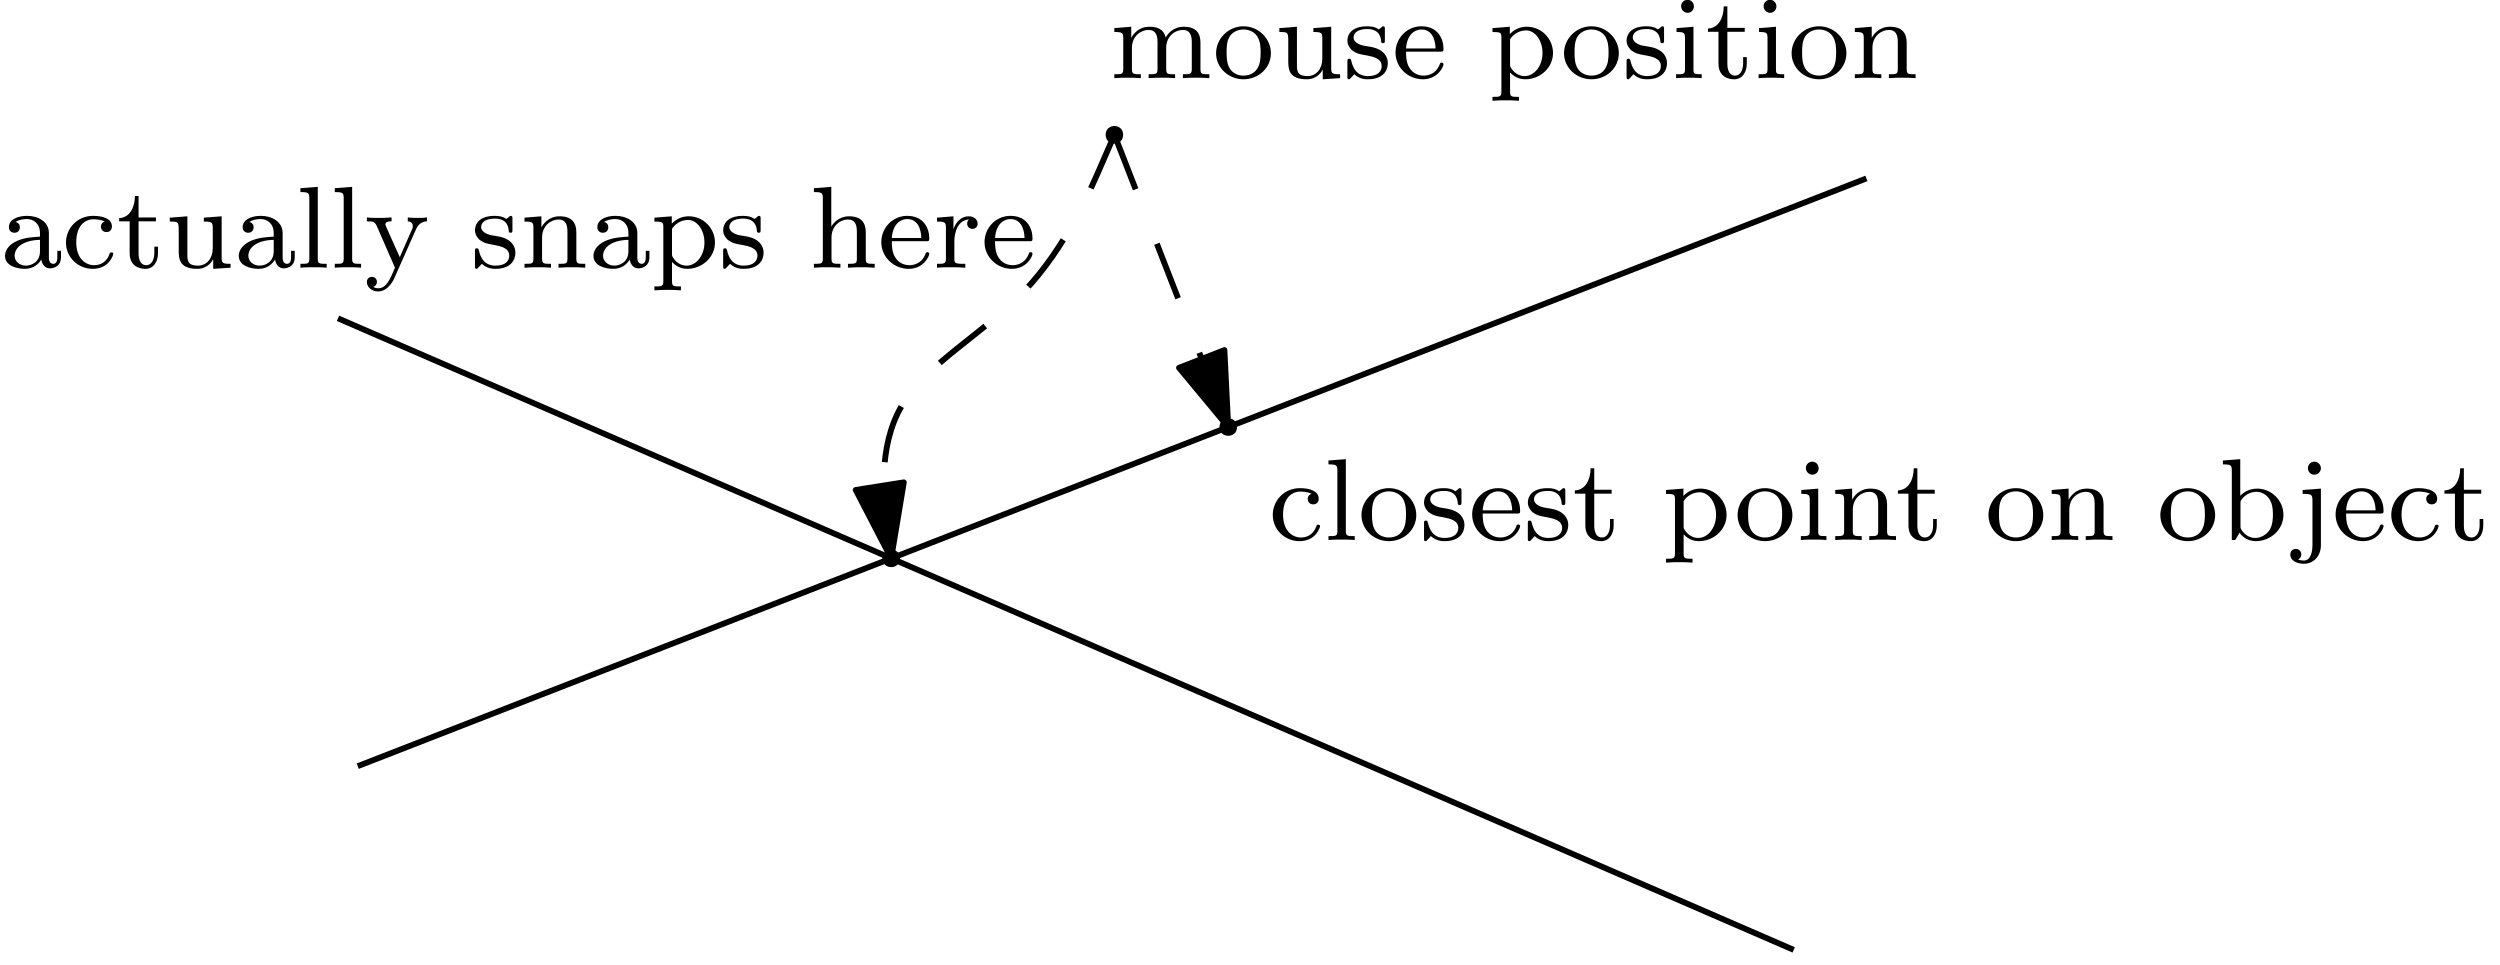
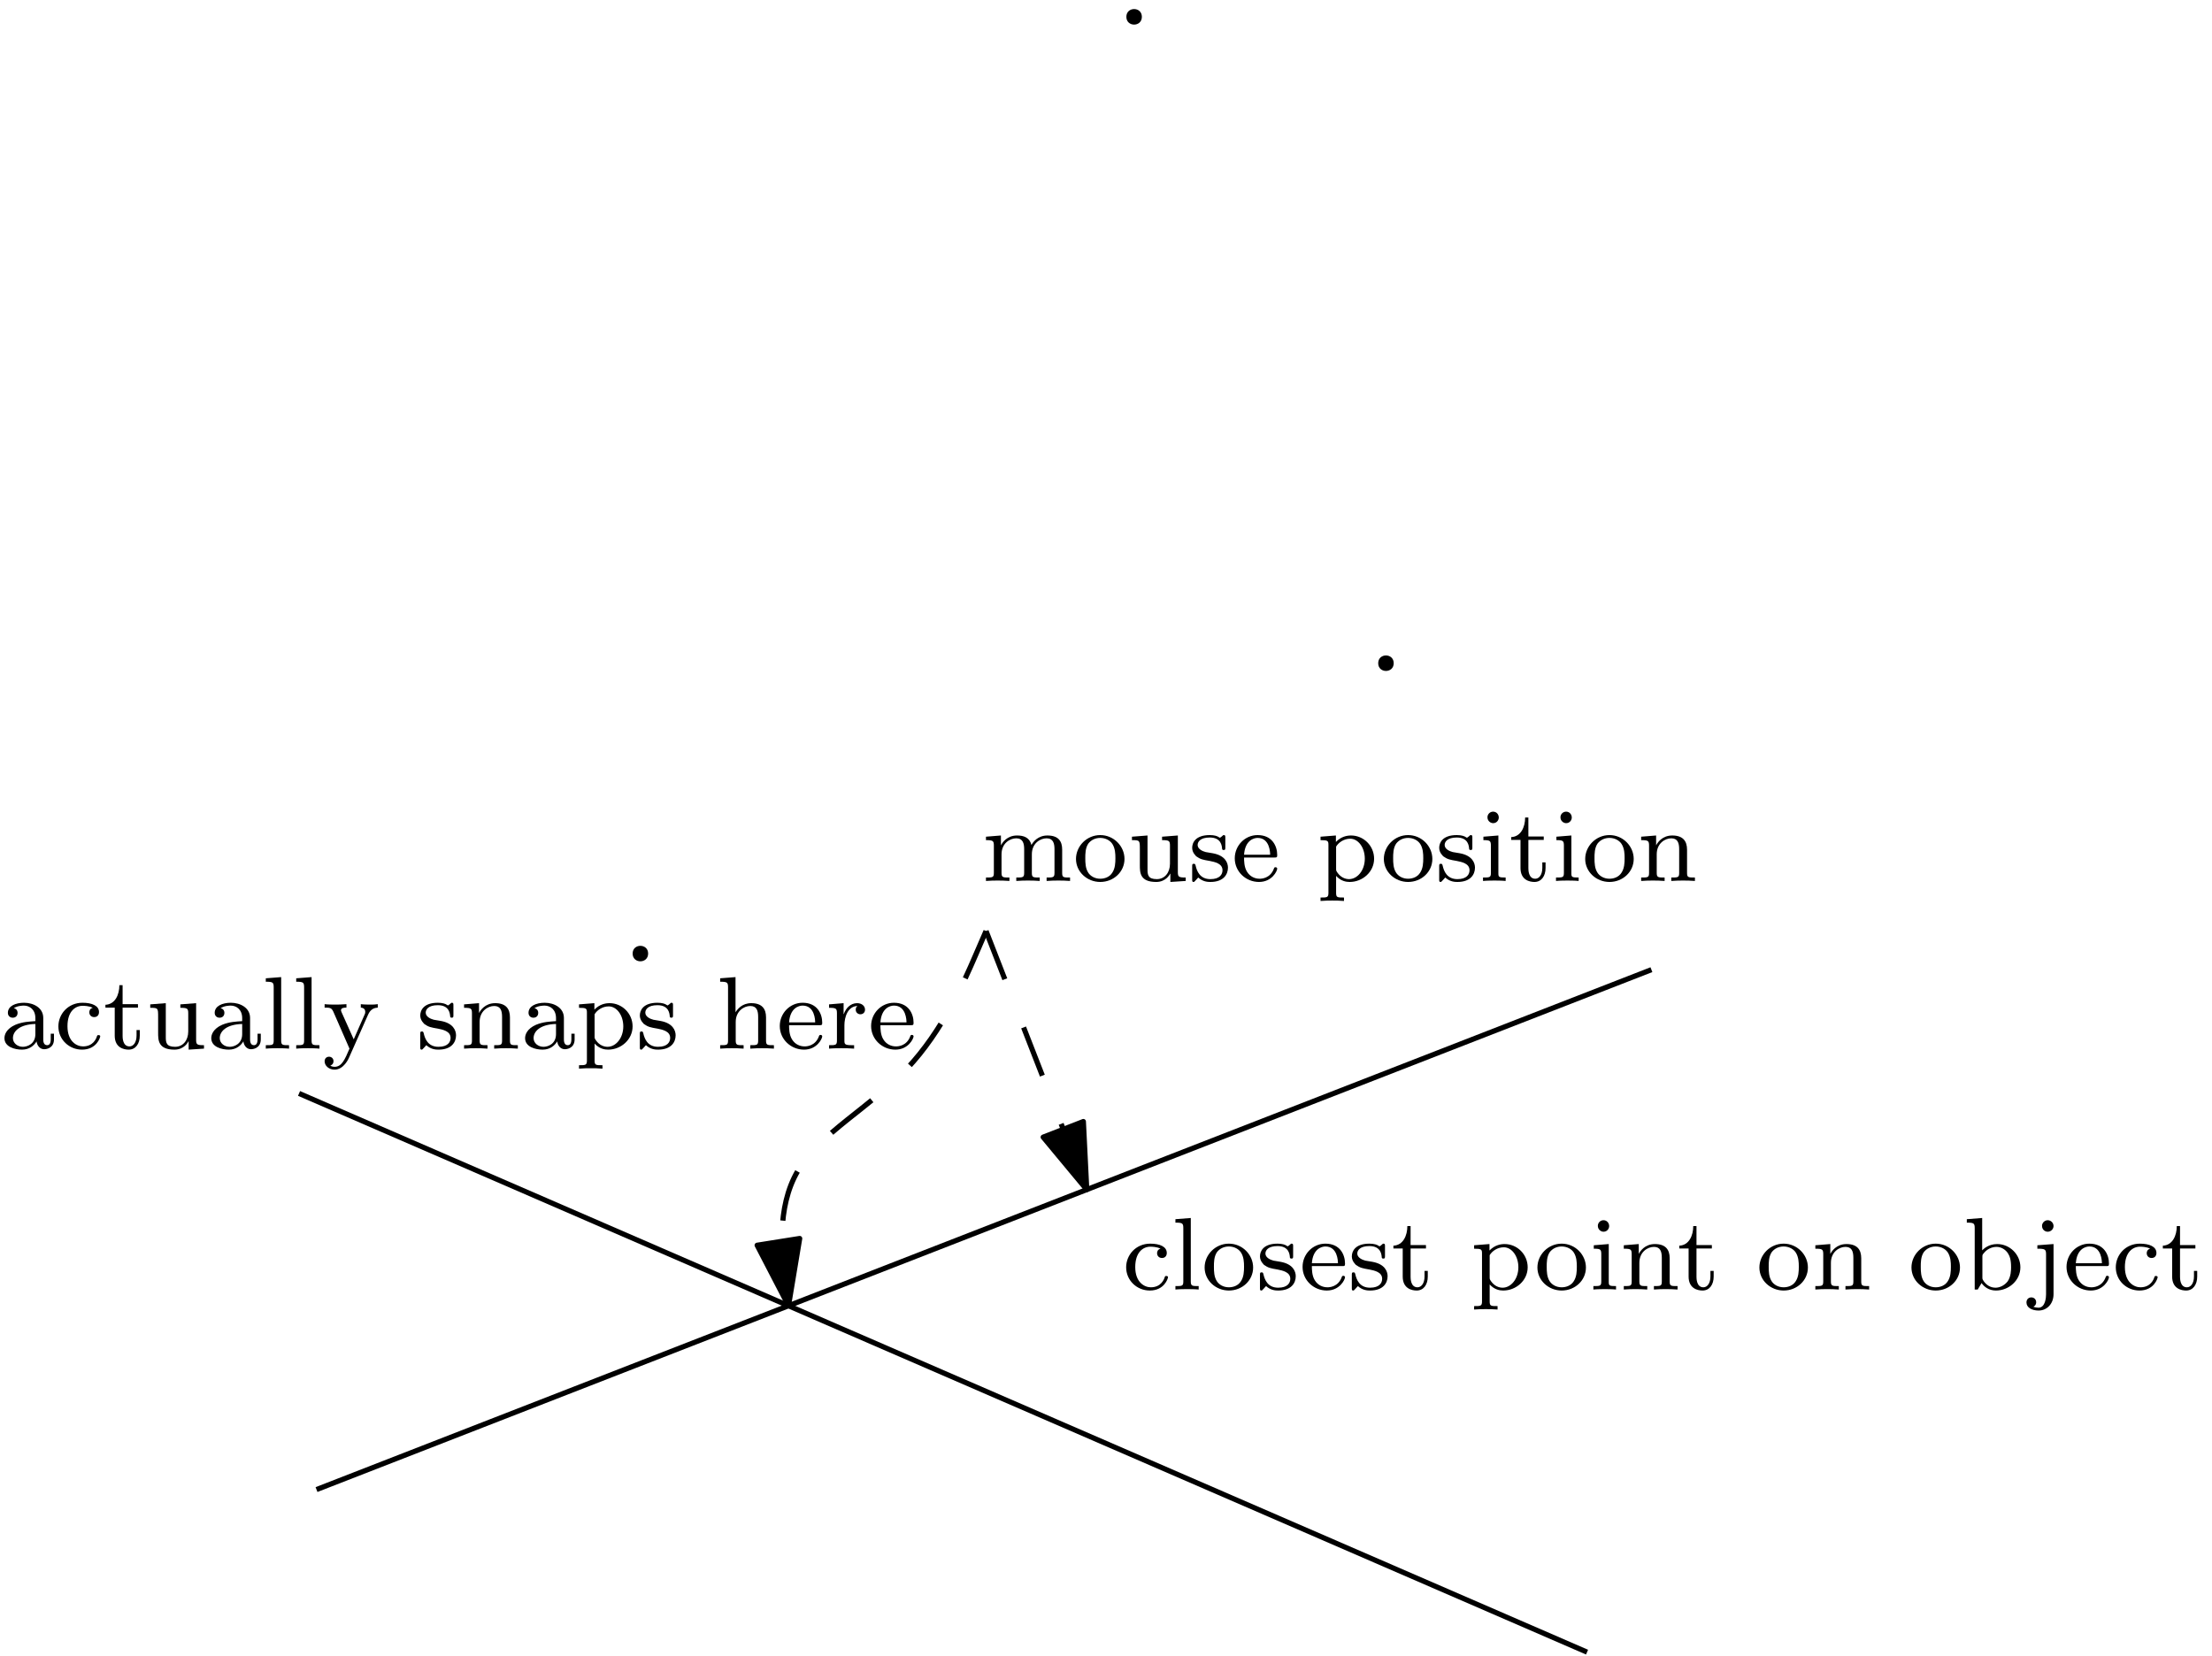
- <svg xmlns="http://www.w3.org/2000/svg" xmlns:xlink="http://www.w3.org/1999/xlink" width="171pt" height="66pt" viewBox="0 0 171 66" version="1.1">
+ <svg xmlns="http://www.w3.org/2000/svg" xmlns:xlink="http://www.w3.org/1999/xlink" width="171pt" height="128pt" viewBox="0 0 171 128" version="1.1">
  <defs>
    <g>
      <symbol overflow="visible" id="glyph0-0">
-         <path style="stroke: none;" d="" />
+         <path style="stroke:none;" d="" />
      </symbol>
      <symbol overflow="visible" id="glyph0-1">
-         <path style="stroke: none;" d="M 6.219 -2.422 C 6.219 -3.062 5.938 -3.516 5.078 -3.516 C 4.344 -3.516 3.969 -3.016 3.844 -2.781 C 3.703 -3.359 3.25 -3.516 2.734 -3.516 C 1.953 -3.516 1.594 -2.969 1.484 -2.75 L 1.484 -2.75 L 1.484 -3.516 L 0.328 -3.422 L 0.328 -3.156 C 0.875 -3.156 0.938 -3.109 0.938 -2.719 L 0.938 -0.625 C 0.938 -0.266 0.844 -0.266 0.328 -0.266 L 0.328 0 C 0.672 -0.031 1.016 -0.031 1.234 -0.031 C 1.469 -0.031 1.797 -0.031 2.141 0 L 2.141 -0.266 C 1.641 -0.266 1.531 -0.266 1.531 -0.625 L 1.531 -2.062 C 1.531 -2.906 2.172 -3.297 2.672 -3.297 C 3.188 -3.297 3.281 -2.891 3.281 -2.453 L 3.281 -0.625 C 3.281 -0.266 3.172 -0.266 2.672 -0.266 L 2.672 0 C 3.016 -0.031 3.359 -0.031 3.578 -0.031 C 3.812 -0.031 4.141 -0.031 4.484 0 L 4.484 -0.266 C 3.969 -0.266 3.875 -0.266 3.875 -0.625 L 3.875 -2.062 C 3.875 -2.906 4.516 -3.297 5.016 -3.297 C 5.531 -3.297 5.625 -2.891 5.625 -2.453 L 5.625 -0.625 C 5.625 -0.266 5.516 -0.266 5.016 -0.266 L 5.016 0 C 5.359 -0.031 5.703 -0.031 5.922 -0.031 C 6.156 -0.031 6.484 -0.031 6.828 0 L 6.828 -0.266 C 6.312 -0.266 6.219 -0.266 6.219 -0.625 L 6.219 -2.422 Z M 6.219 -2.422 " />
+         <path style="stroke:none;" d="M 6.219 -2.422 C 6.219 -3.062 5.938 -3.516 5.078 -3.516 C 4.344 -3.516 3.969 -3.016 3.844 -2.781 C 3.703 -3.359 3.25 -3.516 2.734 -3.516 C 1.953 -3.516 1.594 -2.969 1.484 -2.75 L 1.484 -2.75 L 1.484 -3.516 L 0.328 -3.422 L 0.328 -3.156 C 0.875 -3.156 0.938 -3.109 0.938 -2.719 L 0.938 -0.625 C 0.938 -0.266 0.844 -0.266 0.328 -0.266 L 0.328 0 C 0.672 -0.031 1.016 -0.031 1.234 -0.031 C 1.469 -0.031 1.797 -0.031 2.141 0 L 2.141 -0.266 C 1.641 -0.266 1.531 -0.266 1.531 -0.625 L 1.531 -2.062 C 1.531 -2.906 2.172 -3.297 2.672 -3.297 C 3.188 -3.297 3.281 -2.891 3.281 -2.453 L 3.281 -0.625 C 3.281 -0.266 3.172 -0.266 2.672 -0.266 L 2.672 0 C 3.016 -0.031 3.359 -0.031 3.578 -0.031 C 3.812 -0.031 4.141 -0.031 4.484 0 L 4.484 -0.266 C 3.969 -0.266 3.875 -0.266 3.875 -0.625 L 3.875 -2.062 C 3.875 -2.906 4.516 -3.297 5.016 -3.297 C 5.531 -3.297 5.625 -2.891 5.625 -2.453 L 5.625 -0.625 C 5.625 -0.266 5.516 -0.266 5.016 -0.266 L 5.016 0 C 5.359 -0.031 5.703 -0.031 5.922 -0.031 C 6.156 -0.031 6.484 -0.031 6.828 0 L 6.828 -0.266 C 6.312 -0.266 6.219 -0.266 6.219 -0.625 L 6.219 -2.422 Z M 6.219 -2.422 " />
      </symbol>
      <symbol overflow="visible" id="glyph0-2">
-         <path style="stroke: none;" d="M 3.984 -1.703 C 3.984 -2.688 3.156 -3.547 2.109 -3.547 C 1.062 -3.547 0.234 -2.688 0.234 -1.703 C 0.234 -0.703 1.094 0.078 2.109 0.078 C 3.141 0.078 3.984 -0.703 3.984 -1.703 Z M 2.109 -0.172 C 1.688 -0.172 1.344 -0.375 1.172 -0.656 C 0.969 -0.984 0.953 -1.375 0.953 -1.766 C 0.953 -2.078 0.953 -2.547 1.188 -2.891 C 1.406 -3.172 1.734 -3.328 2.109 -3.328 C 2.531 -3.328 2.875 -3.125 3.047 -2.859 C 3.266 -2.516 3.281 -2.094 3.281 -1.766 C 3.281 -1.406 3.266 -0.969 3.031 -0.625 C 2.828 -0.312 2.469 -0.172 2.109 -0.172 Z M 2.109 -0.172 " />
+         <path style="stroke:none;" d="M 3.984 -1.703 C 3.984 -2.688 3.156 -3.547 2.109 -3.547 C 1.062 -3.547 0.234 -2.688 0.234 -1.703 C 0.234 -0.703 1.094 0.078 2.109 0.078 C 3.141 0.078 3.984 -0.703 3.984 -1.703 Z M 2.109 -0.172 C 1.688 -0.172 1.344 -0.375 1.172 -0.656 C 0.969 -0.984 0.953 -1.375 0.953 -1.766 C 0.953 -2.078 0.953 -2.547 1.188 -2.891 C 1.406 -3.172 1.734 -3.328 2.109 -3.328 C 2.531 -3.328 2.875 -3.125 3.047 -2.859 C 3.266 -2.516 3.281 -2.094 3.281 -1.766 C 3.281 -1.406 3.266 -0.969 3.031 -0.625 C 2.828 -0.312 2.469 -0.172 2.109 -0.172 Z M 2.109 -0.172 " />
      </symbol>
      <symbol overflow="visible" id="glyph0-3">
-         <path style="stroke: none;" d="M 2.656 -3.422 L 2.656 -3.156 C 3.203 -3.156 3.266 -3.109 3.266 -2.719 L 3.266 -1.328 C 3.266 -0.641 2.859 -0.141 2.25 -0.141 C 1.562 -0.141 1.531 -0.484 1.531 -0.891 L 1.531 -3.516 L 0.328 -3.422 L 0.328 -3.156 C 0.938 -3.156 0.938 -3.141 0.938 -2.438 L 0.938 -1.234 C 0.938 -0.656 0.938 0.078 2.203 0.078 C 2.953 0.078 3.25 -0.5 3.281 -0.562 L 3.297 -0.562 L 3.297 0.078 L 4.484 0 L 4.484 -0.266 C 3.938 -0.266 3.875 -0.312 3.875 -0.703 L 3.875 -3.516 L 2.656 -3.422 Z M 2.656 -3.422 " />
+         <path style="stroke:none;" d="M 2.656 -3.422 L 2.656 -3.156 C 3.203 -3.156 3.266 -3.109 3.266 -2.719 L 3.266 -1.328 C 3.266 -0.641 2.859 -0.141 2.25 -0.141 C 1.562 -0.141 1.531 -0.484 1.531 -0.891 L 1.531 -3.516 L 0.328 -3.422 L 0.328 -3.156 C 0.938 -3.156 0.938 -3.141 0.938 -2.438 L 0.938 -1.234 C 0.938 -0.656 0.938 0.078 2.203 0.078 C 2.953 0.078 3.25 -0.5 3.281 -0.562 L 3.297 -0.562 L 3.297 0.078 L 4.484 0 L 4.484 -0.266 C 3.938 -0.266 3.875 -0.312 3.875 -0.703 L 3.875 -3.516 L 2.656 -3.422 Z M 2.656 -3.422 " />
      </symbol>
      <symbol overflow="visible" id="glyph0-4">
-         <path style="stroke: none;" d="M 2.844 -3.344 C 2.844 -3.469 2.844 -3.547 2.734 -3.547 C 2.688 -3.547 2.672 -3.547 2.547 -3.422 C 2.531 -3.422 2.453 -3.344 2.438 -3.344 C 2.422 -3.344 2.406 -3.344 2.359 -3.375 C 2.234 -3.469 2 -3.547 1.641 -3.547 C 0.531 -3.547 0.281 -2.953 0.281 -2.562 C 0.281 -2.172 0.578 -1.938 0.594 -1.906 C 0.922 -1.672 1.094 -1.641 1.641 -1.547 C 2.016 -1.469 2.625 -1.359 2.625 -0.828 C 2.625 -0.516 2.422 -0.141 1.688 -0.141 C 0.875 -0.141 0.641 -0.766 0.547 -1.188 C 0.516 -1.297 0.5 -1.328 0.406 -1.328 C 0.281 -1.328 0.281 -1.266 0.281 -1.109 L 0.281 -0.125 C 0.281 0 0.281 0.078 0.375 0.078 C 0.438 0.078 0.438 0.078 0.578 -0.078 C 0.625 -0.125 0.703 -0.219 0.75 -0.266 C 1.109 0.062 1.484 0.078 1.688 0.078 C 2.703 0.078 3.047 -0.5 3.047 -1.031 C 3.047 -1.406 2.828 -1.969 1.875 -2.141 C 1.812 -2.156 1.359 -2.234 1.328 -2.234 C 1.078 -2.297 0.703 -2.469 0.703 -2.781 C 0.703 -3.016 0.891 -3.359 1.641 -3.359 C 2.531 -3.359 2.578 -2.703 2.594 -2.484 C 2.594 -2.422 2.656 -2.391 2.703 -2.391 C 2.844 -2.391 2.844 -2.453 2.844 -2.594 L 2.844 -3.344 Z M 2.844 -3.344 " />
+         <path style="stroke:none;" d="M 2.844 -3.344 C 2.844 -3.469 2.844 -3.547 2.734 -3.547 C 2.688 -3.547 2.672 -3.547 2.547 -3.422 C 2.531 -3.422 2.453 -3.344 2.438 -3.344 C 2.422 -3.344 2.406 -3.344 2.359 -3.375 C 2.234 -3.469 2 -3.547 1.641 -3.547 C 0.531 -3.547 0.281 -2.953 0.281 -2.562 C 0.281 -2.172 0.578 -1.938 0.594 -1.906 C 0.922 -1.672 1.094 -1.641 1.641 -1.547 C 2.016 -1.469 2.625 -1.359 2.625 -0.828 C 2.625 -0.516 2.422 -0.141 1.688 -0.141 C 0.875 -0.141 0.641 -0.766 0.547 -1.188 C 0.516 -1.297 0.5 -1.328 0.406 -1.328 C 0.281 -1.328 0.281 -1.266 0.281 -1.109 L 0.281 -0.125 C 0.281 0 0.281 0.078 0.375 0.078 C 0.438 0.078 0.438 0.078 0.578 -0.078 C 0.625 -0.125 0.703 -0.219 0.75 -0.266 C 1.109 0.062 1.484 0.078 1.688 0.078 C 2.703 0.078 3.047 -0.5 3.047 -1.031 C 3.047 -1.406 2.828 -1.969 1.875 -2.141 C 1.812 -2.156 1.359 -2.234 1.328 -2.234 C 1.078 -2.297 0.703 -2.469 0.703 -2.781 C 0.703 -3.016 0.891 -3.359 1.641 -3.359 C 2.531 -3.359 2.578 -2.703 2.594 -2.484 C 2.594 -2.422 2.656 -2.391 2.703 -2.391 C 2.844 -2.391 2.844 -2.453 2.844 -2.594 L 2.844 -3.344 Z M 2.844 -3.344 " />
      </symbol>
      <symbol overflow="visible" id="glyph0-5">
-         <path style="stroke: none;" d="M 3.297 -1.812 C 3.469 -1.812 3.516 -1.812 3.516 -2 C 3.516 -2.703 3.125 -3.547 2 -3.547 C 1.016 -3.547 0.234 -2.734 0.234 -1.75 C 0.234 -0.719 1.094 0.078 2.109 0.078 C 3.109 0.078 3.516 -0.766 3.516 -0.953 C 3.516 -0.984 3.484 -1.062 3.391 -1.062 C 3.297 -1.062 3.281 -1.016 3.266 -0.969 C 2.984 -0.188 2.297 -0.172 2.156 -0.172 C 1.797 -0.172 1.422 -0.328 1.188 -0.703 C 0.953 -1.062 0.953 -1.578 0.953 -1.812 L 3.297 -1.812 Z M 0.953 -2.031 C 1.031 -3.141 1.703 -3.328 2 -3.328 C 2.938 -3.328 2.969 -2.203 2.969 -2.031 L 0.953 -2.031 Z M 0.953 -2.031 " />
+         <path style="stroke:none;" d="M 3.297 -1.812 C 3.469 -1.812 3.516 -1.812 3.516 -2 C 3.516 -2.703 3.125 -3.547 2 -3.547 C 1.016 -3.547 0.234 -2.734 0.234 -1.75 C 0.234 -0.719 1.094 0.078 2.109 0.078 C 3.109 0.078 3.516 -0.766 3.516 -0.953 C 3.516 -0.984 3.484 -1.062 3.391 -1.062 C 3.297 -1.062 3.281 -1.016 3.266 -0.969 C 2.984 -0.188 2.297 -0.172 2.156 -0.172 C 1.797 -0.172 1.422 -0.328 1.188 -0.703 C 0.953 -1.062 0.953 -1.578 0.953 -1.812 L 3.297 -1.812 Z M 0.953 -2.031 C 1.031 -3.141 1.703 -3.328 2 -3.328 C 2.938 -3.328 2.969 -2.203 2.969 -2.031 L 0.953 -2.031 Z M 0.953 -2.031 " />
      </symbol>
      <symbol overflow="visible" id="glyph0-6">
-         <path style="stroke: none;" d="M 2.094 1.281 C 1.578 1.281 1.484 1.281 1.484 0.922 L 1.484 -0.391 C 1.859 0.016 2.266 0.078 2.531 0.078 C 3.531 0.078 4.422 -0.703 4.422 -1.719 C 4.422 -2.719 3.609 -3.516 2.641 -3.516 C 2.328 -3.516 1.875 -3.438 1.469 -3.016 L 1.469 -3.516 L 0.281 -3.422 L 0.281 -3.156 C 0.844 -3.156 0.891 -3.109 0.891 -2.781 L 0.891 0.922 C 0.891 1.281 0.781 1.281 0.281 1.281 L 0.281 1.547 C 0.625 1.516 0.969 1.516 1.188 1.516 C 1.422 1.516 1.75 1.516 2.094 1.547 L 2.094 1.281 Z M 1.484 -2.656 C 1.672 -2.969 2.078 -3.266 2.578 -3.266 C 3.188 -3.266 3.703 -2.594 3.703 -1.719 C 3.703 -0.812 3.125 -0.141 2.484 -0.141 C 2.203 -0.141 1.844 -0.266 1.578 -0.656 C 1.484 -0.797 1.484 -0.812 1.484 -0.953 L 1.484 -2.656 Z M 1.484 -2.656 " />
+         <path style="stroke:none;" d="M 2.094 1.281 C 1.578 1.281 1.484 1.281 1.484 0.922 L 1.484 -0.391 C 1.859 0.016 2.266 0.078 2.531 0.078 C 3.531 0.078 4.422 -0.703 4.422 -1.719 C 4.422 -2.719 3.609 -3.516 2.641 -3.516 C 2.328 -3.516 1.875 -3.438 1.469 -3.016 L 1.469 -3.516 L 0.281 -3.422 L 0.281 -3.156 C 0.844 -3.156 0.891 -3.109 0.891 -2.781 L 0.891 0.922 C 0.891 1.281 0.781 1.281 0.281 1.281 L 0.281 1.547 C 0.625 1.516 0.969 1.516 1.188 1.516 C 1.422 1.516 1.75 1.516 2.094 1.547 L 2.094 1.281 Z M 1.484 -2.656 C 1.672 -2.969 2.078 -3.266 2.578 -3.266 C 3.188 -3.266 3.703 -2.594 3.703 -1.719 C 3.703 -0.812 3.125 -0.141 2.484 -0.141 C 2.203 -0.141 1.844 -0.266 1.578 -0.656 C 1.484 -0.797 1.484 -0.812 1.484 -0.953 L 1.484 -2.656 Z M 1.484 -2.656 " />
      </symbol>
      <symbol overflow="visible" id="glyph0-7">
-         <path style="stroke: none;" d="M 1.547 -4.906 C 1.547 -5.141 1.375 -5.359 1.109 -5.359 C 0.875 -5.359 0.672 -5.172 0.672 -4.922 C 0.672 -4.641 0.906 -4.469 1.109 -4.469 C 1.391 -4.469 1.547 -4.703 1.547 -4.906 Z M 0.359 -3.422 L 0.359 -3.156 C 0.875 -3.156 0.938 -3.109 0.938 -2.719 L 0.938 -0.625 C 0.938 -0.266 0.844 -0.266 0.328 -0.266 L 0.328 0 C 0.641 -0.031 1.094 -0.031 1.219 -0.031 C 1.312 -0.031 1.797 -0.031 2.078 0 L 2.078 -0.266 C 1.547 -0.266 1.516 -0.297 1.516 -0.609 L 1.516 -3.516 L 0.359 -3.422 Z M 0.359 -3.422 " />
+         <path style="stroke:none;" d="M 1.547 -4.906 C 1.547 -5.141 1.375 -5.359 1.109 -5.359 C 0.875 -5.359 0.672 -5.172 0.672 -4.922 C 0.672 -4.641 0.906 -4.469 1.109 -4.469 C 1.391 -4.469 1.547 -4.703 1.547 -4.906 Z M 0.359 -3.422 L 0.359 -3.156 C 0.875 -3.156 0.938 -3.109 0.938 -2.719 L 0.938 -0.625 C 0.938 -0.266 0.844 -0.266 0.328 -0.266 L 0.328 0 C 0.641 -0.031 1.094 -0.031 1.219 -0.031 C 1.312 -0.031 1.797 -0.031 2.078 0 L 2.078 -0.266 C 1.547 -0.266 1.516 -0.297 1.516 -0.609 L 1.516 -3.516 L 0.359 -3.422 Z M 0.359 -3.422 " />
      </symbol>
      <symbol overflow="visible" id="glyph0-8">
-         <path style="stroke: none;" d="M 1.484 -3.172 L 2.672 -3.172 L 2.672 -3.438 L 1.484 -3.438 L 1.484 -4.906 L 1.234 -4.906 C 1.234 -4.172 0.906 -3.422 0.156 -3.391 L 0.156 -3.172 L 0.875 -3.172 L 0.875 -1 C 0.875 -0.062 1.594 0.078 1.953 0.078 C 2.5 0.078 2.812 -0.391 2.812 -1 L 2.812 -1.438 L 2.562 -1.438 L 2.562 -1.016 C 2.562 -0.469 2.312 -0.172 2.016 -0.172 C 1.484 -0.172 1.484 -0.859 1.484 -0.984 L 1.484 -3.172 Z M 1.484 -3.172 " />
+         <path style="stroke:none;" d="M 1.484 -3.172 L 2.672 -3.172 L 2.672 -3.438 L 1.484 -3.438 L 1.484 -4.906 L 1.234 -4.906 C 1.234 -4.172 0.906 -3.422 0.156 -3.391 L 0.156 -3.172 L 0.875 -3.172 L 0.875 -1 C 0.875 -0.062 1.594 0.078 1.953 0.078 C 2.5 0.078 2.812 -0.391 2.812 -1 L 2.812 -1.438 L 2.562 -1.438 L 2.562 -1.016 C 2.562 -0.469 2.312 -0.172 2.016 -0.172 C 1.484 -0.172 1.484 -0.859 1.484 -0.984 L 1.484 -3.172 Z M 1.484 -3.172 " />
      </symbol>
      <symbol overflow="visible" id="glyph0-9">
-         <path style="stroke: none;" d="M 3.875 -2.422 C 3.875 -3.078 3.562 -3.516 2.734 -3.516 C 1.938 -3.516 1.578 -2.938 1.484 -2.75 L 1.484 -2.75 L 1.484 -3.516 L 0.328 -3.422 L 0.328 -3.156 C 0.875 -3.156 0.938 -3.109 0.938 -2.719 L 0.938 -0.625 C 0.938 -0.266 0.844 -0.266 0.328 -0.266 L 0.328 0 C 0.672 -0.031 1.016 -0.031 1.234 -0.031 C 1.469 -0.031 1.797 -0.031 2.141 0 L 2.141 -0.266 C 1.641 -0.266 1.531 -0.266 1.531 -0.625 L 1.531 -2.062 C 1.531 -2.906 2.172 -3.297 2.656 -3.297 C 3.141 -3.297 3.266 -2.953 3.266 -2.453 L 3.266 -0.625 C 3.266 -0.266 3.172 -0.266 2.656 -0.266 L 2.656 0 C 3 -0.031 3.359 -0.031 3.562 -0.031 C 3.797 -0.031 4.141 -0.031 4.484 0 L 4.484 -0.266 C 3.969 -0.266 3.875 -0.266 3.875 -0.625 L 3.875 -2.422 Z M 3.875 -2.422 " />
+         <path style="stroke:none;" d="M 3.875 -2.422 C 3.875 -3.078 3.562 -3.516 2.734 -3.516 C 1.938 -3.516 1.578 -2.938 1.484 -2.75 L 1.484 -2.75 L 1.484 -3.516 L 0.328 -3.422 L 0.328 -3.156 C 0.875 -3.156 0.938 -3.109 0.938 -2.719 L 0.938 -0.625 C 0.938 -0.266 0.844 -0.266 0.328 -0.266 L 0.328 0 C 0.672 -0.031 1.016 -0.031 1.234 -0.031 C 1.469 -0.031 1.797 -0.031 2.141 0 L 2.141 -0.266 C 1.641 -0.266 1.531 -0.266 1.531 -0.625 L 1.531 -2.062 C 1.531 -2.906 2.172 -3.297 2.656 -3.297 C 3.141 -3.297 3.266 -2.953 3.266 -2.453 L 3.266 -0.625 C 3.266 -0.266 3.172 -0.266 2.656 -0.266 L 2.656 0 C 3 -0.031 3.359 -0.031 3.562 -0.031 C 3.797 -0.031 4.141 -0.031 4.484 0 L 4.484 -0.266 C 3.969 -0.266 3.875 -0.266 3.875 -0.625 L 3.875 -2.422 Z M 3.875 -2.422 " />
      </symbol>
      <symbol overflow="visible" id="glyph0-10">
-         <path style="stroke: none;" d="M 2.938 -3.156 C 2.703 -3.094 2.672 -2.906 2.672 -2.812 C 2.672 -2.594 2.828 -2.438 3.047 -2.438 C 3.266 -2.438 3.422 -2.578 3.422 -2.828 C 3.422 -3.312 2.891 -3.547 2.141 -3.547 C 1.031 -3.547 0.281 -2.672 0.281 -1.719 C 0.281 -0.703 1.109 0.078 2.109 0.078 C 3.234 0.078 3.516 -0.859 3.516 -0.953 C 3.516 -1.047 3.406 -1.047 3.391 -1.047 C 3.328 -1.047 3.297 -1.047 3.266 -0.969 C 3.219 -0.797 2.984 -0.172 2.188 -0.172 C 1.703 -0.172 0.984 -0.547 0.984 -1.734 C 0.984 -2.875 1.578 -3.312 2.156 -3.312 C 2.234 -3.312 2.656 -3.312 2.938 -3.156 Z M 2.938 -3.156 " />
+         <path style="stroke:none;" d="M 2.938 -3.156 C 2.703 -3.094 2.672 -2.906 2.672 -2.812 C 2.672 -2.594 2.828 -2.438 3.047 -2.438 C 3.266 -2.438 3.422 -2.578 3.422 -2.828 C 3.422 -3.312 2.891 -3.547 2.141 -3.547 C 1.031 -3.547 0.281 -2.672 0.281 -1.719 C 0.281 -0.703 1.109 0.078 2.109 0.078 C 3.234 0.078 3.516 -0.859 3.516 -0.953 C 3.516 -1.047 3.406 -1.047 3.391 -1.047 C 3.328 -1.047 3.297 -1.047 3.266 -0.969 C 3.219 -0.797 2.984 -0.172 2.188 -0.172 C 1.703 -0.172 0.984 -0.547 0.984 -1.734 C 0.984 -2.875 1.578 -3.312 2.156 -3.312 C 2.234 -3.312 2.656 -3.312 2.938 -3.156 Z M 2.938 -3.156 " />
      </symbol>
      <symbol overflow="visible" id="glyph0-11">
-         <path style="stroke: none;" d="M 1.516 -5.531 L 0.328 -5.438 L 0.328 -5.172 C 0.875 -5.172 0.938 -5.125 0.938 -4.734 L 0.938 -0.625 C 0.938 -0.266 0.844 -0.266 0.328 -0.266 L 0.328 0 C 0.641 -0.031 1.094 -0.031 1.234 -0.031 C 1.391 -0.031 1.812 -0.031 2.125 0 L 2.125 -0.266 C 1.625 -0.266 1.516 -0.266 1.516 -0.625 L 1.516 -5.531 Z M 1.516 -5.531 " />
+         <path style="stroke:none;" d="M 1.516 -5.531 L 0.328 -5.438 L 0.328 -5.172 C 0.875 -5.172 0.938 -5.125 0.938 -4.734 L 0.938 -0.625 C 0.938 -0.266 0.844 -0.266 0.328 -0.266 L 0.328 0 C 0.641 -0.031 1.094 -0.031 1.234 -0.031 C 1.391 -0.031 1.812 -0.031 2.125 0 L 2.125 -0.266 C 1.625 -0.266 1.516 -0.266 1.516 -0.625 L 1.516 -5.531 Z M 1.516 -5.531 " />
      </symbol>
      <symbol overflow="visible" id="glyph0-12">
-         <path style="stroke: none;" d="M 1.469 -5.531 L 0.281 -5.438 L 0.281 -5.172 C 0.828 -5.172 0.891 -5.125 0.891 -4.734 L 0.891 0 L 1.125 0 L 1.422 -0.5 C 1.609 -0.219 1.984 0.078 2.531 0.078 C 3.531 0.078 4.422 -0.703 4.422 -1.719 C 4.422 -2.719 3.594 -3.516 2.625 -3.516 C 1.984 -3.516 1.609 -3.172 1.469 -3.031 L 1.469 -5.531 Z M 1.484 -2.516 C 1.484 -2.672 1.484 -2.688 1.609 -2.828 C 1.844 -3.125 2.219 -3.297 2.578 -3.297 C 2.984 -3.297 3.297 -3.047 3.453 -2.812 C 3.594 -2.594 3.703 -2.312 3.703 -1.734 C 3.703 -1.547 3.703 -0.984 3.422 -0.609 C 3.125 -0.25 2.75 -0.141 2.5 -0.141 C 2.109 -0.141 1.797 -0.344 1.578 -0.656 C 1.484 -0.812 1.484 -0.812 1.484 -0.969 L 1.484 -2.516 Z M 1.484 -2.516 " />
+         <path style="stroke:none;" d="M 1.469 -5.531 L 0.281 -5.438 L 0.281 -5.172 C 0.828 -5.172 0.891 -5.125 0.891 -4.734 L 0.891 0 L 1.125 0 L 1.422 -0.5 C 1.609 -0.219 1.984 0.078 2.531 0.078 C 3.531 0.078 4.422 -0.703 4.422 -1.719 C 4.422 -2.719 3.594 -3.516 2.625 -3.516 C 1.984 -3.516 1.609 -3.172 1.469 -3.031 L 1.469 -5.531 Z M 1.484 -2.516 C 1.484 -2.672 1.484 -2.688 1.609 -2.828 C 1.844 -3.125 2.219 -3.297 2.578 -3.297 C 2.984 -3.297 3.297 -3.047 3.453 -2.812 C 3.594 -2.594 3.703 -2.312 3.703 -1.734 C 3.703 -1.547 3.703 -0.984 3.422 -0.609 C 3.125 -0.25 2.75 -0.141 2.5 -0.141 C 2.109 -0.141 1.797 -0.344 1.578 -0.656 C 1.484 -0.812 1.484 -0.812 1.484 -0.969 L 1.484 -2.516 Z M 1.484 -2.516 " />
      </symbol>
      <symbol overflow="visible" id="glyph0-13">
-         <path style="stroke: none;" d="M 1.812 -4.906 C 1.812 -5.156 1.609 -5.359 1.359 -5.359 C 1.125 -5.359 0.922 -5.156 0.922 -4.922 C 0.922 -4.641 1.141 -4.469 1.359 -4.469 C 1.625 -4.469 1.812 -4.688 1.812 -4.906 Z M 0.562 -3.422 L 0.562 -3.156 C 1.156 -3.156 1.234 -3.109 1.234 -2.719 L 1.234 0.375 C 1.234 0.594 1.188 1.406 0.641 1.406 C 0.531 1.406 0.344 1.375 0.25 1.328 C 0.297 1.312 0.469 1.219 0.469 0.984 C 0.469 0.766 0.312 0.609 0.094 0.609 C -0.109 0.609 -0.281 0.75 -0.281 1 C -0.281 1.406 0.156 1.625 0.656 1.625 C 1.297 1.625 1.812 1.109 1.812 0.359 L 1.812 -3.516 L 0.562 -3.422 Z M 0.562 -3.422 " />
+         <path style="stroke:none;" d="M 1.812 -4.906 C 1.812 -5.156 1.609 -5.359 1.359 -5.359 C 1.125 -5.359 0.922 -5.156 0.922 -4.922 C 0.922 -4.641 1.141 -4.469 1.359 -4.469 C 1.625 -4.469 1.812 -4.688 1.812 -4.906 Z M 0.562 -3.422 L 0.562 -3.156 C 1.156 -3.156 1.234 -3.109 1.234 -2.719 L 1.234 0.375 C 1.234 0.594 1.188 1.406 0.641 1.406 C 0.531 1.406 0.344 1.375 0.25 1.328 C 0.297 1.312 0.469 1.219 0.469 0.984 C 0.469 0.766 0.312 0.609 0.094 0.609 C -0.109 0.609 -0.281 0.75 -0.281 1 C -0.281 1.406 0.156 1.625 0.656 1.625 C 1.297 1.625 1.812 1.109 1.812 0.359 L 1.812 -3.516 L 0.562 -3.422 Z M 0.562 -3.422 " />
      </symbol>
      <symbol overflow="visible" id="glyph0-14">
-         <path style="stroke: none;" d="M 3.344 -2.375 C 3.344 -3.156 2.594 -3.547 1.859 -3.547 C 1.203 -3.547 0.609 -3.297 0.609 -2.766 C 0.609 -2.531 0.781 -2.391 0.984 -2.391 C 1.219 -2.391 1.359 -2.547 1.359 -2.766 C 1.359 -2.953 1.25 -3.094 1.062 -3.125 C 1.359 -3.328 1.797 -3.328 1.844 -3.328 C 2.297 -3.328 2.734 -3.016 2.734 -2.359 L 2.734 -2.125 C 2.281 -2.094 1.75 -2.078 1.188 -1.844 C 0.484 -1.531 0.344 -1.078 0.344 -0.812 C 0.344 -0.125 1.156 0.078 1.703 0.078 C 2.281 0.078 2.641 -0.25 2.828 -0.562 C 2.859 -0.266 3.062 0.047 3.422 0.047 C 3.5 0.047 4.172 0.016 4.172 -0.719 L 4.172 -1.156 L 3.922 -1.156 L 3.922 -0.719 C 3.922 -0.391 3.812 -0.266 3.641 -0.266 C 3.344 -0.266 3.344 -0.625 3.344 -0.719 L 3.344 -2.375 Z M 2.734 -1.125 C 2.734 -0.344 2.094 -0.141 1.766 -0.141 C 1.359 -0.141 1 -0.422 1 -0.812 C 1 -1.328 1.5 -1.875 2.734 -1.906 L 2.734 -1.125 Z M 2.734 -1.125 " />
+         <path style="stroke:none;" d="M 3.344 -2.375 C 3.344 -3.156 2.594 -3.547 1.859 -3.547 C 1.203 -3.547 0.609 -3.297 0.609 -2.766 C 0.609 -2.531 0.781 -2.391 0.984 -2.391 C 1.219 -2.391 1.359 -2.547 1.359 -2.766 C 1.359 -2.953 1.25 -3.094 1.062 -3.125 C 1.359 -3.328 1.797 -3.328 1.844 -3.328 C 2.297 -3.328 2.734 -3.016 2.734 -2.359 L 2.734 -2.125 C 2.281 -2.094 1.75 -2.078 1.188 -1.844 C 0.484 -1.531 0.344 -1.078 0.344 -0.812 C 0.344 -0.125 1.156 0.078 1.703 0.078 C 2.281 0.078 2.641 -0.25 2.828 -0.562 C 2.859 -0.266 3.062 0.047 3.422 0.047 C 3.5 0.047 4.172 0.016 4.172 -0.719 L 4.172 -1.156 L 3.922 -1.156 L 3.922 -0.719 C 3.922 -0.391 3.812 -0.266 3.641 -0.266 C 3.344 -0.266 3.344 -0.625 3.344 -0.719 L 3.344 -2.375 Z M 2.734 -1.125 C 2.734 -0.344 2.094 -0.141 1.766 -0.141 C 1.359 -0.141 1 -0.422 1 -0.812 C 1 -1.328 1.5 -1.875 2.734 -1.906 L 2.734 -1.125 Z M 2.734 -1.125 " />
      </symbol>
      <symbol overflow="visible" id="glyph0-15">
-         <path style="stroke: none;" d="M 3.531 -2.625 C 3.734 -3.078 4.031 -3.156 4.281 -3.172 L 4.281 -3.438 C 4.016 -3.406 4 -3.406 3.656 -3.406 C 3.625 -3.406 3.203 -3.406 2.969 -3.438 L 2.969 -3.172 C 3.203 -3.156 3.312 -3.031 3.312 -2.844 C 3.312 -2.797 3.312 -2.734 3.266 -2.641 L 2.422 -0.719 L 1.484 -2.812 C 1.438 -2.922 1.438 -2.938 1.438 -2.969 C 1.438 -3.156 1.688 -3.172 1.859 -3.172 L 1.859 -3.438 C 1.5 -3.406 1.156 -3.406 0.984 -3.406 C 0.812 -3.406 0.438 -3.406 0.172 -3.438 L 0.172 -3.172 C 0.594 -3.172 0.703 -3.156 0.844 -2.859 L 2.094 0 C 1.734 0.844 1.5 1.406 0.938 1.406 C 0.734 1.406 0.609 1.312 0.609 1.312 C 0.672 1.297 0.859 1.203 0.859 0.969 C 0.859 0.75 0.688 0.625 0.516 0.625 C 0.344 0.625 0.172 0.734 0.172 0.984 C 0.172 1.328 0.516 1.625 0.938 1.625 C 1.656 1.625 2.031 0.766 2.062 0.688 L 3.531 -2.625 Z M 3.531 -2.625 " />
+         <path style="stroke:none;" d="M 3.531 -2.625 C 3.734 -3.078 4.031 -3.156 4.281 -3.172 L 4.281 -3.438 C 4.016 -3.406 4 -3.406 3.656 -3.406 C 3.625 -3.406 3.203 -3.406 2.969 -3.438 L 2.969 -3.172 C 3.203 -3.156 3.312 -3.031 3.312 -2.844 C 3.312 -2.797 3.312 -2.734 3.266 -2.641 L 2.422 -0.719 L 1.484 -2.812 C 1.438 -2.922 1.438 -2.938 1.438 -2.969 C 1.438 -3.156 1.688 -3.172 1.859 -3.172 L 1.859 -3.438 C 1.5 -3.406 1.156 -3.406 0.984 -3.406 C 0.812 -3.406 0.438 -3.406 0.172 -3.438 L 0.172 -3.172 C 0.594 -3.172 0.703 -3.156 0.844 -2.859 L 2.094 0 C 1.734 0.844 1.5 1.406 0.938 1.406 C 0.734 1.406 0.609 1.312 0.609 1.312 C 0.672 1.297 0.859 1.203 0.859 0.969 C 0.859 0.75 0.688 0.625 0.516 0.625 C 0.344 0.625 0.172 0.734 0.172 0.984 C 0.172 1.328 0.516 1.625 0.938 1.625 C 1.656 1.625 2.031 0.766 2.062 0.688 L 3.531 -2.625 Z M 3.531 -2.625 " />
      </symbol>
      <symbol overflow="visible" id="glyph0-16">
-         <path style="stroke: none;" d="M 3.875 -2.422 C 3.875 -3.078 3.562 -3.516 2.734 -3.516 C 2.031 -3.516 1.672 -3.062 1.516 -2.812 L 1.516 -2.812 L 1.516 -5.531 L 0.328 -5.438 L 0.328 -5.172 C 0.875 -5.172 0.938 -5.125 0.938 -4.734 L 0.938 -0.625 C 0.938 -0.266 0.844 -0.266 0.328 -0.266 L 0.328 0 C 0.672 -0.031 1.016 -0.031 1.234 -0.031 C 1.469 -0.031 1.797 -0.031 2.141 0 L 2.141 -0.266 C 1.641 -0.266 1.531 -0.266 1.531 -0.625 L 1.531 -2.062 C 1.531 -2.906 2.172 -3.297 2.656 -3.297 C 3.141 -3.297 3.266 -2.953 3.266 -2.453 L 3.266 -0.625 C 3.266 -0.266 3.172 -0.266 2.656 -0.266 L 2.656 0 C 3 -0.031 3.359 -0.031 3.562 -0.031 C 3.797 -0.031 4.141 -0.031 4.484 0 L 4.484 -0.266 C 3.969 -0.266 3.875 -0.266 3.875 -0.625 L 3.875 -2.422 Z M 3.875 -2.422 " />
+         <path style="stroke:none;" d="M 3.875 -2.422 C 3.875 -3.078 3.562 -3.516 2.734 -3.516 C 2.031 -3.516 1.672 -3.062 1.516 -2.812 L 1.516 -2.812 L 1.516 -5.531 L 0.328 -5.438 L 0.328 -5.172 C 0.875 -5.172 0.938 -5.125 0.938 -4.734 L 0.938 -0.625 C 0.938 -0.266 0.844 -0.266 0.328 -0.266 L 0.328 0 C 0.672 -0.031 1.016 -0.031 1.234 -0.031 C 1.469 -0.031 1.797 -0.031 2.141 0 L 2.141 -0.266 C 1.641 -0.266 1.531 -0.266 1.531 -0.625 L 1.531 -2.062 C 1.531 -2.906 2.172 -3.297 2.656 -3.297 C 3.141 -3.297 3.266 -2.953 3.266 -2.453 L 3.266 -0.625 C 3.266 -0.266 3.172 -0.266 2.656 -0.266 L 2.656 0 C 3 -0.031 3.359 -0.031 3.562 -0.031 C 3.797 -0.031 4.141 -0.031 4.484 0 L 4.484 -0.266 C 3.969 -0.266 3.875 -0.266 3.875 -0.625 L 3.875 -2.422 Z M 3.875 -2.422 " />
      </symbol>
      <symbol overflow="visible" id="glyph0-17">
-         <path style="stroke: none;" d="M 1.469 -1.812 C 1.469 -2.422 1.719 -3.281 2.484 -3.297 C 2.438 -3.266 2.344 -3.203 2.344 -3.016 C 2.344 -2.766 2.547 -2.656 2.703 -2.656 C 2.891 -2.656 3.062 -2.781 3.062 -3.016 C 3.062 -3.297 2.812 -3.516 2.453 -3.516 C 1.938 -3.516 1.578 -3.125 1.422 -2.672 L 1.406 -2.672 L 1.406 -3.516 L 0.281 -3.422 L 0.281 -3.156 C 0.828 -3.156 0.891 -3.109 0.891 -2.719 L 0.891 -0.625 C 0.891 -0.266 0.781 -0.266 0.281 -0.266 L 0.281 0 C 0.594 -0.031 1.031 -0.031 1.219 -0.031 C 1.688 -0.031 1.703 -0.031 2.219 0 L 2.219 -0.266 L 2.062 -0.266 C 1.484 -0.266 1.469 -0.344 1.469 -0.641 L 1.469 -1.812 Z M 1.469 -1.812 " />
+         <path style="stroke:none;" d="M 1.469 -1.812 C 1.469 -2.422 1.719 -3.281 2.484 -3.297 C 2.438 -3.266 2.344 -3.203 2.344 -3.016 C 2.344 -2.766 2.547 -2.656 2.703 -2.656 C 2.891 -2.656 3.062 -2.781 3.062 -3.016 C 3.062 -3.297 2.812 -3.516 2.453 -3.516 C 1.938 -3.516 1.578 -3.125 1.422 -2.672 L 1.406 -2.672 L 1.406 -3.516 L 0.281 -3.422 L 0.281 -3.156 C 0.828 -3.156 0.891 -3.109 0.891 -2.719 L 0.891 -0.625 C 0.891 -0.266 0.781 -0.266 0.281 -0.266 L 0.281 0 C 0.594 -0.031 1.031 -0.031 1.219 -0.031 C 1.688 -0.031 1.703 -0.031 2.219 0 L 2.219 -0.266 L 2.062 -0.266 C 1.484 -0.266 1.469 -0.344 1.469 -0.641 L 1.469 -1.812 Z M 1.469 -1.812 " />
      </symbol>
    </g>
  </defs>
  <g id="surface0">
-     <path style="fill: none; stroke-width: 0.4; stroke-linecap: butt; stroke-linejoin: round; stroke: rgb(0%,0%,0%); stroke-opacity: 1;stroke-miterlimit: 10; " d="M 235.428 431.713 L 334.998 388.514 " transform="matrix(1,0,0,-1,-212.3104,453.4862)" />
-     <path style="fill: none; stroke-width: 0.4; stroke-linecap: butt; stroke-linejoin: round; stroke: rgb(0%,0%,0%); stroke-opacity: 1;stroke-miterlimit: 10; " d="M 236.779 401.08 L 339.974 441.283 " transform="matrix(1,0,0,-1,-212.3104,453.4862)" />
-     <path style=" stroke:none;fill-rule: evenodd; fill: rgb(0%,0%,0%); fill-opacity: 1;" d="M 76.824 9.219 C 76.824 8.418 75.625 8.418 75.625 9.219 C 75.625 10.02 76.824 10.02 76.824 9.219 Z M 76.824 9.219 " />
-     <path style=" stroke:none;fill-rule: evenodd; fill: rgb(0%,0%,0%); fill-opacity: 1;" d="M 84.613 29.211 C 84.613 28.41 83.414 28.41 83.414 29.211 C 83.414 30.008 84.613 30.008 84.613 29.211 Z M 84.613 29.211 " />
-     <path style=" stroke:none;fill-rule: evenodd; fill: rgb(0%,0%,0%); fill-opacity: 1;" d="M 61.559 38.191 C 61.559 37.391 60.359 37.391 60.359 38.191 C 60.359 38.992 61.559 38.992 61.559 38.191 Z M 61.559 38.191 " />
-     <path style="fill: none; stroke-width: 0.4; stroke-linecap: butt; stroke-linejoin: round; stroke: rgb(0%,0%,0%); stroke-opacity: 1;stroke-dasharray: 4; stroke-miterlimit: 10; " d="M 288.537 444.267 L 296.322 424.275 " transform="matrix(1,0,0,-1,-212.3104,453.4862)" />
-     <path style="fill-rule: evenodd; fill: rgb(0%,0%,0%); fill-opacity: 1;stroke-width: 0.4; stroke-linecap: butt; stroke-linejoin: round; stroke: rgb(0%,0%,0%); stroke-opacity: 1;stroke-miterlimit: 10; " d="M 296.322 424.275 L 296.06 429.541 L 292.955 428.33 Z M 296.322 424.275 " transform="matrix(1,0,0,-1,-212.3104,453.4862)" />
-     <path style="fill: none; stroke-width: 0.4; stroke-linecap: butt; stroke-linejoin: round; stroke: rgb(0%,0%,0%); stroke-opacity: 1;stroke-dasharray: 4; stroke-miterlimit: 10; " d="M 288.537 444.267 C 288.537 444.267 288.537 444.267 287.701 442.342 C 286.865 440.412 285.197 436.557 282.404 433.611 C 279.615 430.67 275.701 428.639 273.994 425.736 C 272.283 422.838 272.775 419.064 273.021 417.182 C 273.267 415.295 273.267 415.295 273.267 415.295 " transform="matrix(1,0,0,-1,-212.3104,453.4862)" />
-     <path style="fill-rule: evenodd; fill: rgb(0%,0%,0%); fill-opacity: 1;stroke-width: 0.4; stroke-linecap: butt; stroke-linejoin: round; stroke: rgb(0%,0%,0%); stroke-opacity: 1;stroke-dasharray: 4; stroke-miterlimit: 10; " d="M 273.267 415.295 L 272.693 418.932 " transform="matrix(1,0,0,-1,-212.3104,453.4862)" />
-     <path style="fill-rule: evenodd; fill: rgb(0%,0%,0%); fill-opacity: 1;stroke-width: 0.4; stroke-linecap: butt; stroke-linejoin: round; stroke: rgb(0%,0%,0%); stroke-opacity: 1;stroke-miterlimit: 10; " d="M 273.267 415.295 L 274.131 420.494 L 270.842 419.974 Z M 273.267 415.295 " transform="matrix(1,0,0,-1,-212.3104,453.4862)" />
-     <g style="fill: rgb(0%,0%,0%); fill-opacity: 1;">
-       <use xlink:href="#glyph0-1" x="75.893" y="5.345" />
-       <use xlink:href="#glyph0-2" x="82.946" y="5.345" />
-       <use xlink:href="#glyph0-3" x="87.179" y="5.345" />
-       <use xlink:href="#glyph0-4" x="91.881" y="5.345" />
-       <use xlink:href="#glyph0-5" x="95.22" y="5.345" />
-       <use xlink:href="#glyph0-6" x="101.804" y="5.345" />
-       <use xlink:href="#glyph0-2" x="106.745" y="5.345" />
-       <use xlink:href="#glyph0-4" x="110.977" y="5.345" />
-       <use xlink:href="#glyph0-7" x="114.317" y="5.345" />
-       <use xlink:href="#glyph0-8" x="116.668" y="5.345" />
-       <use xlink:href="#glyph0-7" x="119.96" y="5.345" />
-       <use xlink:href="#glyph0-2" x="122.311" y="5.345" />
-       <use xlink:href="#glyph0-9" x="126.543" y="5.345" />
+     <path style="fill:none;stroke-width:0.4;stroke-linecap:butt;stroke-linejoin:round;stroke:rgb(0%,0%,0%);stroke-opacity:1;stroke-miterlimit:10;" d="M 235.428 431.711 L 334.998 388.512 " transform="matrix(1,0,0,-1,-212.3104,516.258)" />
+     <path style="fill:none;stroke-width:0.4;stroke-linecap:butt;stroke-linejoin:round;stroke:rgb(0%,0%,0%);stroke-opacity:1;stroke-miterlimit:10;" d="M 236.779 401.082 L 339.974 441.281 " transform="matrix(1,0,0,-1,-212.3104,516.258)" />
+     <path style=" stroke:none;fill-rule:evenodd;fill:rgb(0%,0%,0%);fill-opacity:1;" d="M 88.273 1.301 C 88.273 0.5 87.074 0.5 87.074 1.301 C 87.074 2.102 88.273 2.102 88.273 1.301 Z M 88.273 1.301 " />
+     <path style=" stroke:none;fill-rule:evenodd;fill:rgb(0%,0%,0%);fill-opacity:1;" d="M 107.742 51.281 C 107.742 50.48 106.543 50.48 106.543 51.281 C 106.543 52.078 107.742 52.078 107.742 51.281 Z M 107.742 51.281 " />
+     <path style=" stroke:none;fill-rule:evenodd;fill:rgb(0%,0%,0%);fill-opacity:1;" d="M 50.105 73.73 C 50.105 72.934 48.906 72.934 48.906 73.73 C 48.906 74.531 50.105 74.531 50.105 73.73 Z M 50.105 73.73 " />
+     <path style="fill:none;stroke-width:0.4;stroke-linecap:butt;stroke-linejoin:round;stroke:rgb(0%,0%,0%);stroke-opacity:1;stroke-dasharray:4;stroke-miterlimit:10;" d="M 288.537 444.27 L 296.322 424.278 " transform="matrix(1,0,0,-1,-212.3104,516.258)" />
+     <path style="fill-rule:evenodd;fill:rgb(0%,0%,0%);fill-opacity:1;stroke-width:0.4;stroke-linecap:butt;stroke-linejoin:round;stroke:rgb(0%,0%,0%);stroke-opacity:1;stroke-miterlimit:10;" d="M 296.322 424.278 L 296.06 429.539 L 292.955 428.332 Z M 296.322 424.278 " transform="matrix(1,0,0,-1,-212.3104,516.258)" />
+     <path style="fill:none;stroke-width:0.4;stroke-linecap:butt;stroke-linejoin:round;stroke:rgb(0%,0%,0%);stroke-opacity:1;stroke-dasharray:4;stroke-miterlimit:10;" d="M 288.537 444.27 C 288.537 444.27 288.537 444.27 287.701 442.34 C 286.865 440.414 285.197 436.555 282.404 433.613 C 279.615 430.668 275.701 428.637 273.994 425.738 C 272.283 422.836 272.775 419.067 273.021 417.18 C 273.267 415.297 273.267 415.297 273.267 415.297 " transform="matrix(1,0,0,-1,-212.3104,516.258)" />
+     <path style="fill-rule:evenodd;fill:rgb(0%,0%,0%);fill-opacity:1;stroke-width:0.4;stroke-linecap:butt;stroke-linejoin:round;stroke:rgb(0%,0%,0%);stroke-opacity:1;stroke-dasharray:4;stroke-miterlimit:10;" d="M 273.267 415.297 L 272.693 418.934 " transform="matrix(1,0,0,-1,-212.3104,516.258)" />
+     <path style="fill-rule:evenodd;fill:rgb(0%,0%,0%);fill-opacity:1;stroke-width:0.4;stroke-linecap:butt;stroke-linejoin:round;stroke:rgb(0%,0%,0%);stroke-opacity:1;stroke-miterlimit:10;" d="M 273.267 415.297 L 274.131 420.496 L 270.842 419.973 Z M 273.267 415.297 " transform="matrix(1,0,0,-1,-212.3104,516.258)" />
+     <g style="fill:rgb(0%,0%,0%);fill-opacity:1;">
+       <use xlink:href="#glyph0-1" x="75.893" y="68.117" />
+       <use xlink:href="#glyph0-2" x="82.946" y="68.117" />
+       <use xlink:href="#glyph0-3" x="87.179" y="68.117" />
+       <use xlink:href="#glyph0-4" x="91.881" y="68.117" />
+       <use xlink:href="#glyph0-5" x="95.22" y="68.117" />
+       <use xlink:href="#glyph0-6" x="101.804" y="68.117" />
+       <use xlink:href="#glyph0-2" x="106.745" y="68.117" />
+       <use xlink:href="#glyph0-4" x="110.977" y="68.117" />
+       <use xlink:href="#glyph0-7" x="114.317" y="68.117" />
+       <use xlink:href="#glyph0-8" x="116.668" y="68.117" />
+       <use xlink:href="#glyph0-7" x="119.96" y="68.117" />
+       <use xlink:href="#glyph0-2" x="122.311" y="68.117" />
+       <use xlink:href="#glyph0-9" x="126.543" y="68.117" />
    </g>
-     <g style="fill: rgb(0%,0%,0%); fill-opacity: 1;">
-       <use xlink:href="#glyph0-10" x="86.777" y="36.937" />
-       <use xlink:href="#glyph0-11" x="90.539" y="36.937" />
-       <use xlink:href="#glyph0-2" x="92.89" y="36.937" />
-       <use xlink:href="#glyph0-4" x="97.122" y="36.937" />
-       <use xlink:href="#glyph0-5" x="100.462" y="36.937" />
-       <use xlink:href="#glyph0-4" x="104.223" y="36.937" />
-       <use xlink:href="#glyph0-8" x="107.563" y="36.937" />
-       <use xlink:href="#glyph0-6" x="113.676" y="36.937" />
-       <use xlink:href="#glyph0-2" x="118.617" y="36.937" />
-       <use xlink:href="#glyph0-7" x="122.85" y="36.937" />
-       <use xlink:href="#glyph0-9" x="125.201" y="36.937" />
-       <use xlink:href="#glyph0-8" x="129.664" y="36.937" />
-       <use xlink:href="#glyph0-2" x="135.777" y="36.937" />
-       <use xlink:href="#glyph0-9" x="140.009" y="36.937" />
-       <use xlink:href="#glyph0-2" x="147.533" y="36.937" />
-       <use xlink:href="#glyph0-12" x="151.765" y="36.937" />
-       <use xlink:href="#glyph0-13" x="156.938" y="36.937" />
-       <use xlink:href="#glyph0-5" x="159.52" y="36.937" />
-       <use xlink:href="#glyph0-10" x="163.282" y="36.937" />
-       <use xlink:href="#glyph0-8" x="167.044" y="36.937" />
+     <g style="fill:rgb(0%,0%,0%);fill-opacity:1;">
+       <use xlink:href="#glyph0-10" x="86.777" y="99.708" />
+       <use xlink:href="#glyph0-11" x="90.539" y="99.708" />
+       <use xlink:href="#glyph0-2" x="92.89" y="99.708" />
+       <use xlink:href="#glyph0-4" x="97.122" y="99.708" />
+       <use xlink:href="#glyph0-5" x="100.462" y="99.708" />
+       <use xlink:href="#glyph0-4" x="104.223" y="99.708" />
+       <use xlink:href="#glyph0-8" x="107.563" y="99.708" />
+       <use xlink:href="#glyph0-6" x="113.676" y="99.708" />
+       <use xlink:href="#glyph0-2" x="118.617" y="99.708" />
+       <use xlink:href="#glyph0-7" x="122.85" y="99.708" />
+       <use xlink:href="#glyph0-9" x="125.201" y="99.708" />
+       <use xlink:href="#glyph0-8" x="129.664" y="99.708" />
+       <use xlink:href="#glyph0-2" x="135.777" y="99.708" />
+       <use xlink:href="#glyph0-9" x="140.009" y="99.708" />
+       <use xlink:href="#glyph0-2" x="147.533" y="99.708" />
+       <use xlink:href="#glyph0-12" x="151.765" y="99.708" />
+       <use xlink:href="#glyph0-13" x="156.938" y="99.708" />
+       <use xlink:href="#glyph0-5" x="159.52" y="99.708" />
+       <use xlink:href="#glyph0-10" x="163.282" y="99.708" />
+       <use xlink:href="#glyph0-8" x="167.044" y="99.708" />
    </g>
-     <g style="fill: rgb(0%,0%,0%); fill-opacity: 1;">
-       <use xlink:href="#glyph0-14" x="0" y="18.311" />
-       <use xlink:href="#glyph0-10" x="4.232" y="18.311" />
-       <use xlink:href="#glyph0-8" x="7.994" y="18.311" />
-       <use xlink:href="#glyph0-3" x="11.286" y="18.311" />
-       <use xlink:href="#glyph0-14" x="15.988" y="18.311" />
-       <use xlink:href="#glyph0-11" x="20.22" y="18.311" />
-       <use xlink:href="#glyph0-11" x="22.571" y="18.311" />
-       <use xlink:href="#glyph0-15" x="24.923" y="18.311" />
-       <use xlink:href="#glyph0-4" x="32.207" y="18.311" />
-       <use xlink:href="#glyph0-9" x="35.547" y="18.311" />
-       <use xlink:href="#glyph0-14" x="40.249" y="18.311" />
-       <use xlink:href="#glyph0-6" x="44.481" y="18.311" />
-       <use xlink:href="#glyph0-4" x="49.183" y="18.311" />
-       <use xlink:href="#glyph0-16" x="55.344" y="18.311" />
-       <use xlink:href="#glyph0-5" x="60.047" y="18.311" />
-       <use xlink:href="#glyph0-17" x="63.809" y="18.311" />
-       <use xlink:href="#glyph0-5" x="67.108" y="18.311" />
+     <g style="fill:rgb(0%,0%,0%);fill-opacity:1;">
+       <use xlink:href="#glyph0-14" x="0" y="81.082" />
+       <use xlink:href="#glyph0-10" x="4.232" y="81.082" />
+       <use xlink:href="#glyph0-8" x="7.994" y="81.082" />
+       <use xlink:href="#glyph0-3" x="11.286" y="81.082" />
+       <use xlink:href="#glyph0-14" x="15.988" y="81.082" />
+       <use xlink:href="#glyph0-11" x="20.22" y="81.082" />
+       <use xlink:href="#glyph0-11" x="22.571" y="81.082" />
+       <use xlink:href="#glyph0-15" x="24.923" y="81.082" />
+       <use xlink:href="#glyph0-4" x="32.207" y="81.082" />
+       <use xlink:href="#glyph0-9" x="35.547" y="81.082" />
+       <use xlink:href="#glyph0-14" x="40.249" y="81.082" />
+       <use xlink:href="#glyph0-6" x="44.481" y="81.082" />
+       <use xlink:href="#glyph0-4" x="49.183" y="81.082" />
+       <use xlink:href="#glyph0-16" x="55.344" y="81.082" />
+       <use xlink:href="#glyph0-5" x="60.047" y="81.082" />
+       <use xlink:href="#glyph0-17" x="63.809" y="81.082" />
+       <use xlink:href="#glyph0-5" x="67.108" y="81.082" />
    </g>
  </g>
</svg>
